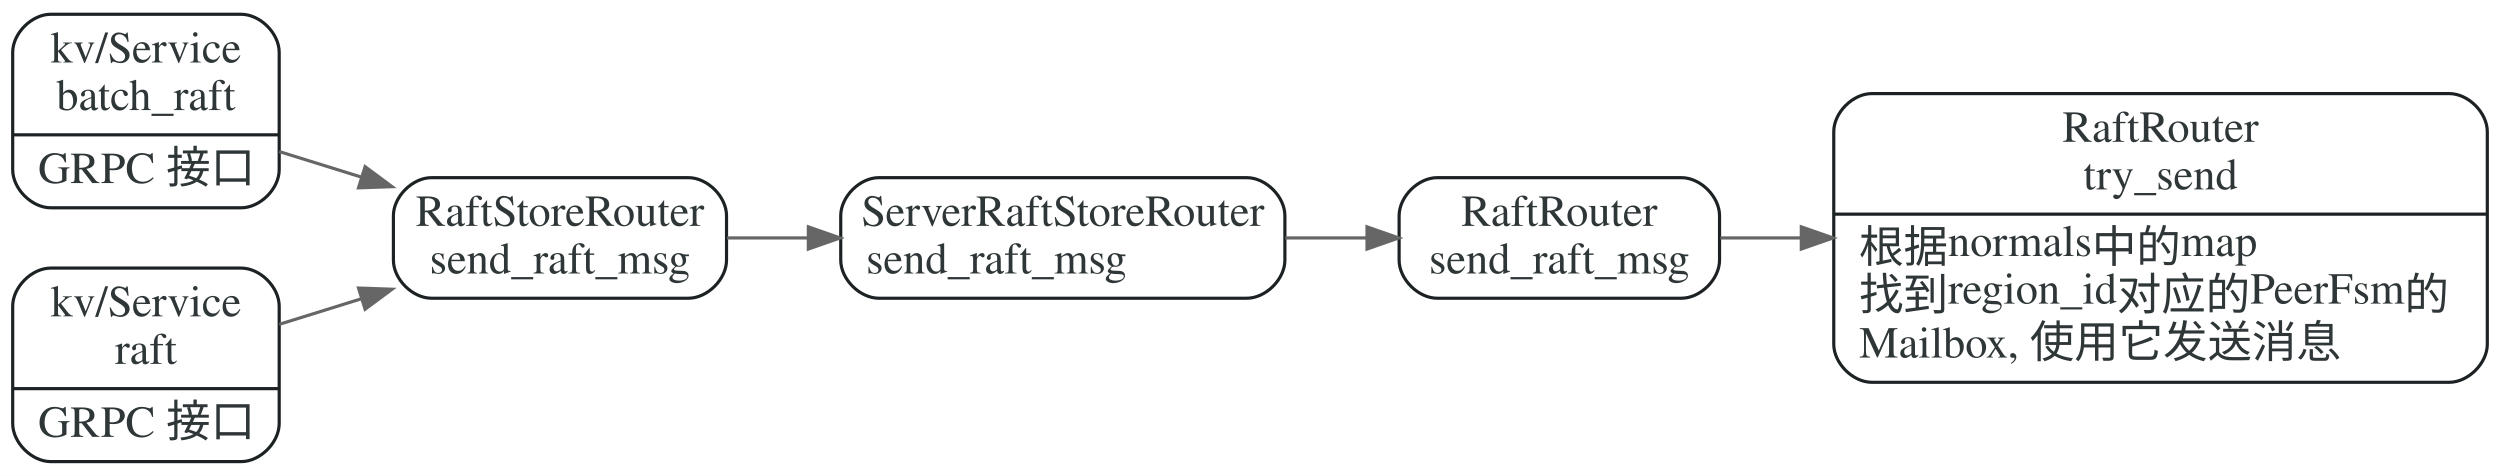
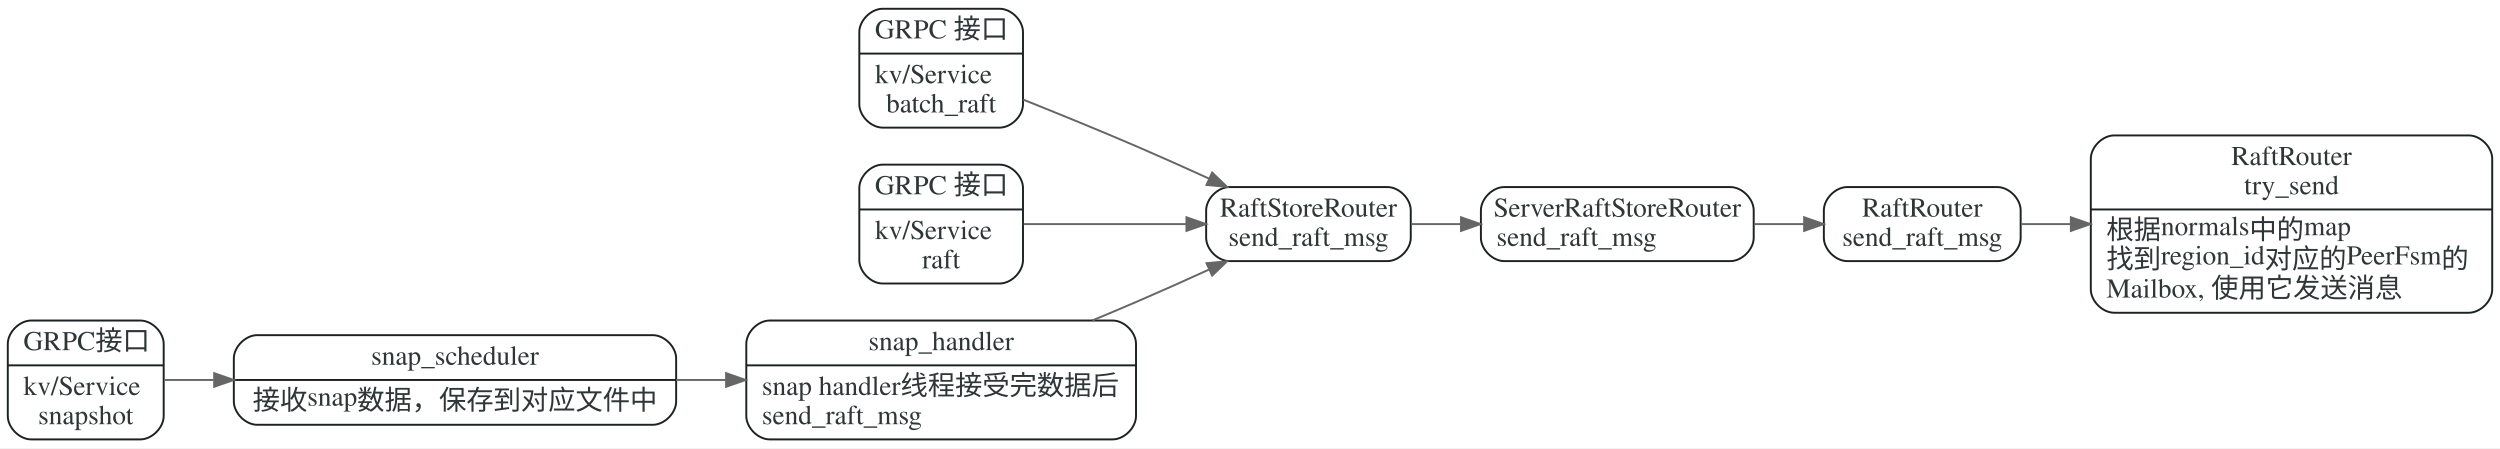
- <svg xmlns="http://www.w3.org/2000/svg" width="788pt" height="150pt" viewBox="0.00 0.00 788.00 150.00">
-   <g id="graph0" class="graph" transform="scale(1 1) rotate(0) translate(4 146)">
-     <polygon fill="white" stroke="transparent" points="-4,4 -4,-146 784,-146 784,4 -4,4" />
+ <svg xmlns="http://www.w3.org/2000/svg" width="1283pt" height="230pt" viewBox="0.00 0.00 1283.00 230.00">
+   <g id="graph0" class="graph" transform="scale(1 1) rotate(0) translate(4 226)">
+     <polygon fill="white" stroke="transparent" points="-4,4 -4,-226 1279,-226 1279,4 -4,4" />
    <g id="node1" class="node">
-       <path fill="none" stroke="#1c2123" d="M12,-80.5C12,-80.5 72,-80.5 72,-80.5 78,-80.5 84,-86.5 84,-92.5 84,-92.5 84,-129.5 84,-129.5 84,-135.5 78,-141.5 72,-141.5 72,-141.5 12,-141.5 12,-141.5 6,-141.5 0,-135.5 0,-129.5 0,-129.5 0,-92.5 0,-92.5 0,-86.5 6,-80.5 12,-80.5" />
-       <text text-anchor="middle" x="42" y="-126.3" font-family="Times,serif" font-size="14.00" fill="#2f3638">kv/Service</text>
-       <text text-anchor="middle" x="42" y="-111.3" font-family="Times,serif" font-size="14.00" fill="#2f3638"> batch_raft</text>
-       <polyline fill="none" stroke="#1c2123" points="0,-103.5 84,-103.5 " />
-       <text text-anchor="start" x="8" y="-88.3" font-family="Times,serif" font-size="14.00" fill="#2f3638">GRPC 接口</text>
+       <path fill="none" stroke="#1c2123" d="M449,-160.5C449,-160.5 509,-160.5 509,-160.5 515,-160.5 521,-166.5 521,-172.5 521,-172.5 521,-209.5 521,-209.5 521,-215.5 515,-221.5 509,-221.5 509,-221.5 449,-221.5 449,-221.5 443,-221.5 437,-215.5 437,-209.5 437,-209.5 437,-172.5 437,-172.5 437,-166.5 443,-160.5 449,-160.5" />
+       <text text-anchor="start" x="445" y="-206.3" font-family="Times,serif" font-size="14.00" fill="#2f3638">GRPC 接口</text>
+       <polyline fill="none" stroke="#1c2123" points="437,-198.5 521,-198.5 " />
+       <text text-anchor="start" x="445" y="-183.3" font-family="Times,serif" font-size="14.00" fill="#2f3638">kv/Service</text>
+       <text text-anchor="middle" x="479" y="-168.3" font-family="Times,serif" font-size="14.00" fill="#2f3638"> batch_raft</text>
+     </g>
+     <g id="node6" class="node">
+       <path fill="none" stroke="#1c2123" d="M627,-92C627,-92 708,-92 708,-92 714,-92 720,-98 720,-104 720,-104 720,-118 720,-118 720,-124 714,-130 708,-130 708,-130 627,-130 627,-130 621,-130 615,-124 615,-118 615,-118 615,-104 615,-104 615,-98 621,-92 627,-92" />
+       <text text-anchor="middle" x="667.5" y="-114.8" font-family="Times,serif" font-size="14.00" fill="#2f3638">RaftStoreRouter</text>
+       <text text-anchor="middle" x="667.5" y="-99.8" font-family="Times,serif" font-size="14.00" fill="#2f3638"> send_raft_msg</text>
+     </g>
+     <g id="edge4" class="edge">
+       <path fill="none" stroke="#666666" d="M521.11,-174.87C538.98,-167.73 560.1,-159.13 579,-151 591.23,-145.74 604.32,-139.88 616.55,-134.3" />
+       <polygon fill="#666666" stroke="#666666" points="618.08,-137.45 625.72,-130.1 615.17,-131.08 618.08,-137.45" />
+     </g>
+     <g id="node2" class="node">
+       <path fill="none" stroke="#1c2123" d="M449,-80.5C449,-80.5 509,-80.5 509,-80.5 515,-80.5 521,-86.5 521,-92.5 521,-92.5 521,-129.5 521,-129.5 521,-135.5 515,-141.5 509,-141.5 509,-141.5 449,-141.5 449,-141.5 443,-141.5 437,-135.5 437,-129.5 437,-129.5 437,-92.5 437,-92.5 437,-86.5 443,-80.5 449,-80.5" />
+       <text text-anchor="start" x="445" y="-126.3" font-family="Times,serif" font-size="14.00" fill="#2f3638">GRPC 接口</text>
+       <polyline fill="none" stroke="#1c2123" points="437,-118.5 521,-118.5 " />
+       <text text-anchor="start" x="445" y="-103.3" font-family="Times,serif" font-size="14.00" fill="#2f3638">kv/Service</text>
+       <text text-anchor="middle" x="479" y="-88.3" font-family="Times,serif" font-size="14.00" fill="#2f3638"> raft</text>
+     </g>
+     <g id="edge5" class="edge">
+       <path fill="none" stroke="#666666" d="M521.39,-111C545.85,-111 577.28,-111 604.63,-111" />
+       <polygon fill="#666666" stroke="#666666" points="604.89,-114.5 614.89,-111 604.89,-107.5 604.89,-114.5" />
    </g>
    <g id="node3" class="node">
-       <path fill="none" stroke="#1c2123" d="M132,-52C132,-52 213,-52 213,-52 219,-52 225,-58 225,-64 225,-64 225,-78 225,-78 225,-84 219,-90 213,-90 213,-90 132,-90 132,-90 126,-90 120,-84 120,-78 120,-78 120,-64 120,-64 120,-58 126,-52 132,-52" />
-       <text text-anchor="middle" x="172.5" y="-74.8" font-family="Times,serif" font-size="14.00" fill="#2f3638">RaftStoreRouter</text>
-       <text text-anchor="middle" x="172.5" y="-59.8" font-family="Times,serif" font-size="14.00" fill="#2f3638"> send_raft_msg</text>
+       <path fill="none" stroke="#1c2123" d="M12,-0.5C12,-0.5 68,-0.5 68,-0.5 74,-0.5 80,-6.5 80,-12.5 80,-12.5 80,-49.5 80,-49.5 80,-55.5 74,-61.5 68,-61.5 68,-61.5 12,-61.5 12,-61.5 6,-61.5 0,-55.5 0,-49.5 0,-49.5 0,-12.5 0,-12.5 0,-6.5 6,-0.5 12,-0.5" />
+       <text text-anchor="start" x="8" y="-46.3" font-family="Times,serif" font-size="14.00" fill="#2f3638">GRPC接口</text>
+       <polyline fill="none" stroke="#1c2123" points="0,-38.5 80,-38.5 " />
+       <text text-anchor="start" x="8" y="-23.3" font-family="Times,serif" font-size="14.00" fill="#2f3638">kv/Service</text>
+       <text text-anchor="middle" x="40" y="-8.3" font-family="Times,serif" font-size="14.00" fill="#2f3638"> snapshot</text>
+     </g>
+     <g id="node4" class="node">
+       <path fill="none" stroke="#1c2123" d="M128,-8C128,-8 331,-8 331,-8 337,-8 343,-14 343,-20 343,-20 343,-42 343,-42 343,-48 337,-54 331,-54 331,-54 128,-54 128,-54 122,-54 116,-48 116,-42 116,-42 116,-20 116,-20 116,-14 122,-8 128,-8" />
+       <text text-anchor="middle" x="229.5" y="-38.8" font-family="Times,serif" font-size="14.00" fill="#2f3638">snap_scheduler</text>
+       <polyline fill="none" stroke="#1c2123" points="116,-31 343,-31 " />
+       <text text-anchor="middle" x="229.5" y="-15.8" font-family="Times,serif" font-size="14.00" fill="#2f3638">接收snap数据，保存到对应文件中</text>
    </g>
    <g id="edge1" class="edge">
-       <path fill="none" stroke="#666666" d="M84.01,-98.23C92.23,-95.68 101.03,-92.93 109.78,-90.21" />
-       <polygon fill="#666666" stroke="#666666" points="111.08,-93.47 119.59,-87.16 109,-86.79 111.08,-93.47" />
+       <path fill="none" stroke="#666666" d="M80.31,-31C88.11,-31 96.68,-31 105.65,-31" />
+       <polygon fill="#666666" stroke="#666666" points="105.92,-34.5 115.92,-31 105.92,-27.5 105.92,-34.5" />
    </g>
-     <g id="node2" class="node">
-       <path fill="none" stroke="#1c2123" d="M12,-0.5C12,-0.5 72,-0.5 72,-0.5 78,-0.5 84,-6.5 84,-12.5 84,-12.5 84,-49.5 84,-49.5 84,-55.5 78,-61.5 72,-61.5 72,-61.5 12,-61.5 12,-61.5 6,-61.5 0,-55.5 0,-49.5 0,-49.5 0,-12.5 0,-12.5 0,-6.5 6,-0.5 12,-0.5" />
-       <text text-anchor="middle" x="42" y="-46.3" font-family="Times,serif" font-size="14.00" fill="#2f3638">kv/Service</text>
-       <text text-anchor="middle" x="42" y="-31.3" font-family="Times,serif" font-size="14.00" fill="#2f3638"> raft</text>
-       <polyline fill="none" stroke="#1c2123" points="0,-23.5 84,-23.5 " />
-       <text text-anchor="start" x="8" y="-8.3" font-family="Times,serif" font-size="14.00" fill="#2f3638">GRPC 接口</text>
+     <g id="node5" class="node">
+       <path fill="none" stroke="#1c2123" d="M391,-0.5C391,-0.5 567,-0.5 567,-0.5 573,-0.5 579,-6.5 579,-12.5 579,-12.5 579,-49.5 579,-49.5 579,-55.5 573,-61.5 567,-61.5 567,-61.5 391,-61.5 391,-61.5 385,-61.5 379,-55.5 379,-49.5 379,-49.5 379,-12.5 379,-12.5 379,-6.5 385,-0.5 391,-0.5" />
+       <text text-anchor="middle" x="479" y="-46.3" font-family="Times,serif" font-size="14.00" fill="#2f3638">snap_handler</text>
+       <polyline fill="none" stroke="#1c2123" points="379,-38.5 579,-38.5 " />
+       <text text-anchor="start" x="387" y="-23.3" font-family="Times,serif" font-size="14.00" fill="#2f3638">snap handler线程接受完数据后</text>
+       <text text-anchor="start" x="387" y="-8.3" font-family="Times,serif" font-size="14.00" fill="#2f3638"> send_raft_msg</text>
    </g>
    <g id="edge2" class="edge">
-       <path fill="none" stroke="#666666" d="M84.01,-43.77C92.23,-46.32 101.03,-49.07 109.78,-51.79" />
-       <polygon fill="#666666" stroke="#666666" points="109,-55.21 119.59,-54.84 111.08,-48.53 109,-55.21" />
-     </g>
-     <g id="node4" class="node">
-       <path fill="none" stroke="#1c2123" d="M273,-52C273,-52 389,-52 389,-52 395,-52 401,-58 401,-64 401,-64 401,-78 401,-78 401,-84 395,-90 389,-90 389,-90 273,-90 273,-90 267,-90 261,-84 261,-78 261,-78 261,-64 261,-64 261,-58 267,-52 273,-52" />
-       <text text-anchor="middle" x="331" y="-74.8" font-family="Times,serif" font-size="14.00" fill="#2f3638">ServerRaftStoreRouter</text>
-       <text text-anchor="start" x="269" y="-59.8" font-family="Times,serif" font-size="14.00" fill="#2f3638"> send_raft_msg</text>
+       <path fill="none" stroke="#666666" d="M343.02,-31C351.47,-31 359.98,-31 368.41,-31" />
+       <polygon fill="#666666" stroke="#666666" points="368.63,-34.5 378.63,-31 368.63,-27.5 368.63,-34.5" />
    </g>
    <g id="edge3" class="edge">
-       <path fill="none" stroke="#666666" d="M225.18,-71C233.37,-71 242,-71 250.65,-71" />
-       <polygon fill="#666666" stroke="#666666" points="250.79,-74.5 260.79,-71 250.79,-67.5 250.79,-74.5" />
+       <path fill="none" stroke="#666666" d="M556.62,-61.56C564.2,-64.7 571.76,-67.89 579,-71 591.23,-76.26 604.32,-82.12 616.55,-87.7" />
+       <polygon fill="#666666" stroke="#666666" points="615.17,-90.92 625.72,-91.9 618.08,-84.55 615.17,-90.92" />
    </g>
-     <g id="node5" class="node">
-       <path fill="none" stroke="#1c2123" d="M449,-52C449,-52 526,-52 526,-52 532,-52 538,-58 538,-64 538,-64 538,-78 538,-78 538,-84 532,-90 526,-90 526,-90 449,-90 449,-90 443,-90 437,-84 437,-78 437,-78 437,-64 437,-64 437,-58 443,-52 449,-52" />
-       <text text-anchor="middle" x="487.5" y="-74.8" font-family="Times,serif" font-size="14.00" fill="#2f3638">RaftRouter</text>
-       <text text-anchor="middle" x="487.5" y="-59.8" font-family="Times,serif" font-size="14.00" fill="#2f3638"> send_raft_msg</text>
+     <g id="node7" class="node">
+       <path fill="none" stroke="#1c2123" d="M768,-92C768,-92 884,-92 884,-92 890,-92 896,-98 896,-104 896,-104 896,-118 896,-118 896,-124 890,-130 884,-130 884,-130 768,-130 768,-130 762,-130 756,-124 756,-118 756,-118 756,-104 756,-104 756,-98 762,-92 768,-92" />
+       <text text-anchor="middle" x="826" y="-114.8" font-family="Times,serif" font-size="14.00" fill="#2f3638">ServerRaftStoreRouter</text>
+       <text text-anchor="start" x="764" y="-99.8" font-family="Times,serif" font-size="14.00" fill="#2f3638"> send_raft_msg</text>
    </g>
-     <g id="edge4" class="edge">
-       <path fill="none" stroke="#666666" d="M401.12,-71C409.68,-71 418.39,-71 426.8,-71" />
-       <polygon fill="#666666" stroke="#666666" points="426.88,-74.5 436.88,-71 426.88,-67.5 426.88,-74.5" />
+     <g id="edge6" class="edge">
+       <path fill="none" stroke="#666666" d="M720.18,-111C728.37,-111 737,-111 745.65,-111" />
+       <polygon fill="#666666" stroke="#666666" points="745.79,-114.5 755.79,-111 745.79,-107.5 745.79,-114.5" />
    </g>
-     <g id="node6" class="node">
-       <path fill="none" stroke="#1c2123" d="M586,-25.5C586,-25.5 768,-25.5 768,-25.5 774,-25.5 780,-31.5 780,-37.5 780,-37.5 780,-104.5 780,-104.5 780,-110.5 774,-116.5 768,-116.5 768,-116.5 586,-116.5 586,-116.5 580,-116.5 574,-110.5 574,-104.5 574,-104.5 574,-37.5 574,-37.5 574,-31.5 580,-25.5 586,-25.5" />
-       <text text-anchor="middle" x="677" y="-101.3" font-family="Times,serif" font-size="14.00" fill="#2f3638">RaftRouter</text>
-       <text text-anchor="middle" x="677" y="-86.3" font-family="Times,serif" font-size="14.00" fill="#2f3638"> try_send</text>
-       <polyline fill="none" stroke="#1c2123" points="574,-78.5 780,-78.5 " />
-       <text text-anchor="start" x="582" y="-63.3" font-family="Times,serif" font-size="14.00" fill="#2f3638">根据normals中的map</text>
-       <text text-anchor="start" x="582" y="-48.3" font-family="Times,serif" font-size="14.00" fill="#2f3638"> 找到region_id对应的PeerFsm的</text>
-       <text text-anchor="start" x="582" y="-33.3" font-family="Times,serif" font-size="14.00" fill="#2f3638"> Mailbox, 使用它发送消息</text>
+     <g id="node8" class="node">
+       <path fill="none" stroke="#1c2123" d="M944,-92C944,-92 1021,-92 1021,-92 1027,-92 1033,-98 1033,-104 1033,-104 1033,-118 1033,-118 1033,-124 1027,-130 1021,-130 1021,-130 944,-130 944,-130 938,-130 932,-124 932,-118 932,-118 932,-104 932,-104 932,-98 938,-92 944,-92" />
+       <text text-anchor="middle" x="982.5" y="-114.8" font-family="Times,serif" font-size="14.00" fill="#2f3638">RaftRouter</text>
+       <text text-anchor="middle" x="982.5" y="-99.8" font-family="Times,serif" font-size="14.00" fill="#2f3638"> send_raft_msg</text>
    </g>
-     <g id="edge5" class="edge">
-       <path fill="none" stroke="#666666" d="M538.25,-71C546.29,-71 554.89,-71 563.72,-71" />
-       <polygon fill="#666666" stroke="#666666" points="563.77,-74.5 573.77,-71 563.77,-67.5 563.77,-74.5" />
+     <g id="edge7" class="edge">
+       <path fill="none" stroke="#666666" d="M896.12,-111C904.68,-111 913.39,-111 921.8,-111" />
+       <polygon fill="#666666" stroke="#666666" points="921.88,-114.5 931.88,-111 921.88,-107.5 921.88,-114.5" />
+     </g>
+     <g id="node9" class="node">
+       <path fill="none" stroke="#1c2123" d="M1081,-65.5C1081,-65.5 1263,-65.5 1263,-65.5 1269,-65.5 1275,-71.5 1275,-77.5 1275,-77.5 1275,-144.5 1275,-144.5 1275,-150.5 1269,-156.5 1263,-156.5 1263,-156.5 1081,-156.5 1081,-156.5 1075,-156.5 1069,-150.5 1069,-144.5 1069,-144.5 1069,-77.5 1069,-77.5 1069,-71.5 1075,-65.5 1081,-65.5" />
+       <text text-anchor="middle" x="1172" y="-141.3" font-family="Times,serif" font-size="14.00" fill="#2f3638">RaftRouter</text>
+       <text text-anchor="middle" x="1172" y="-126.3" font-family="Times,serif" font-size="14.00" fill="#2f3638"> try_send</text>
+       <polyline fill="none" stroke="#1c2123" points="1069,-118.5 1275,-118.5 " />
+       <text text-anchor="start" x="1077" y="-103.3" font-family="Times,serif" font-size="14.00" fill="#2f3638">根据normals中的map</text>
+       <text text-anchor="start" x="1077" y="-88.3" font-family="Times,serif" font-size="14.00" fill="#2f3638"> 找到region_id对应的PeerFsm的</text>
+       <text text-anchor="start" x="1077" y="-73.3" font-family="Times,serif" font-size="14.00" fill="#2f3638"> Mailbox, 使用它发送消息</text>
+     </g>
+     <g id="edge8" class="edge">
+       <path fill="none" stroke="#666666" d="M1033.25,-111C1041.29,-111 1049.89,-111 1058.72,-111" />
+       <polygon fill="#666666" stroke="#666666" points="1058.77,-114.5 1068.77,-111 1058.77,-107.5 1058.77,-114.5" />
    </g>
  </g>
</svg>
